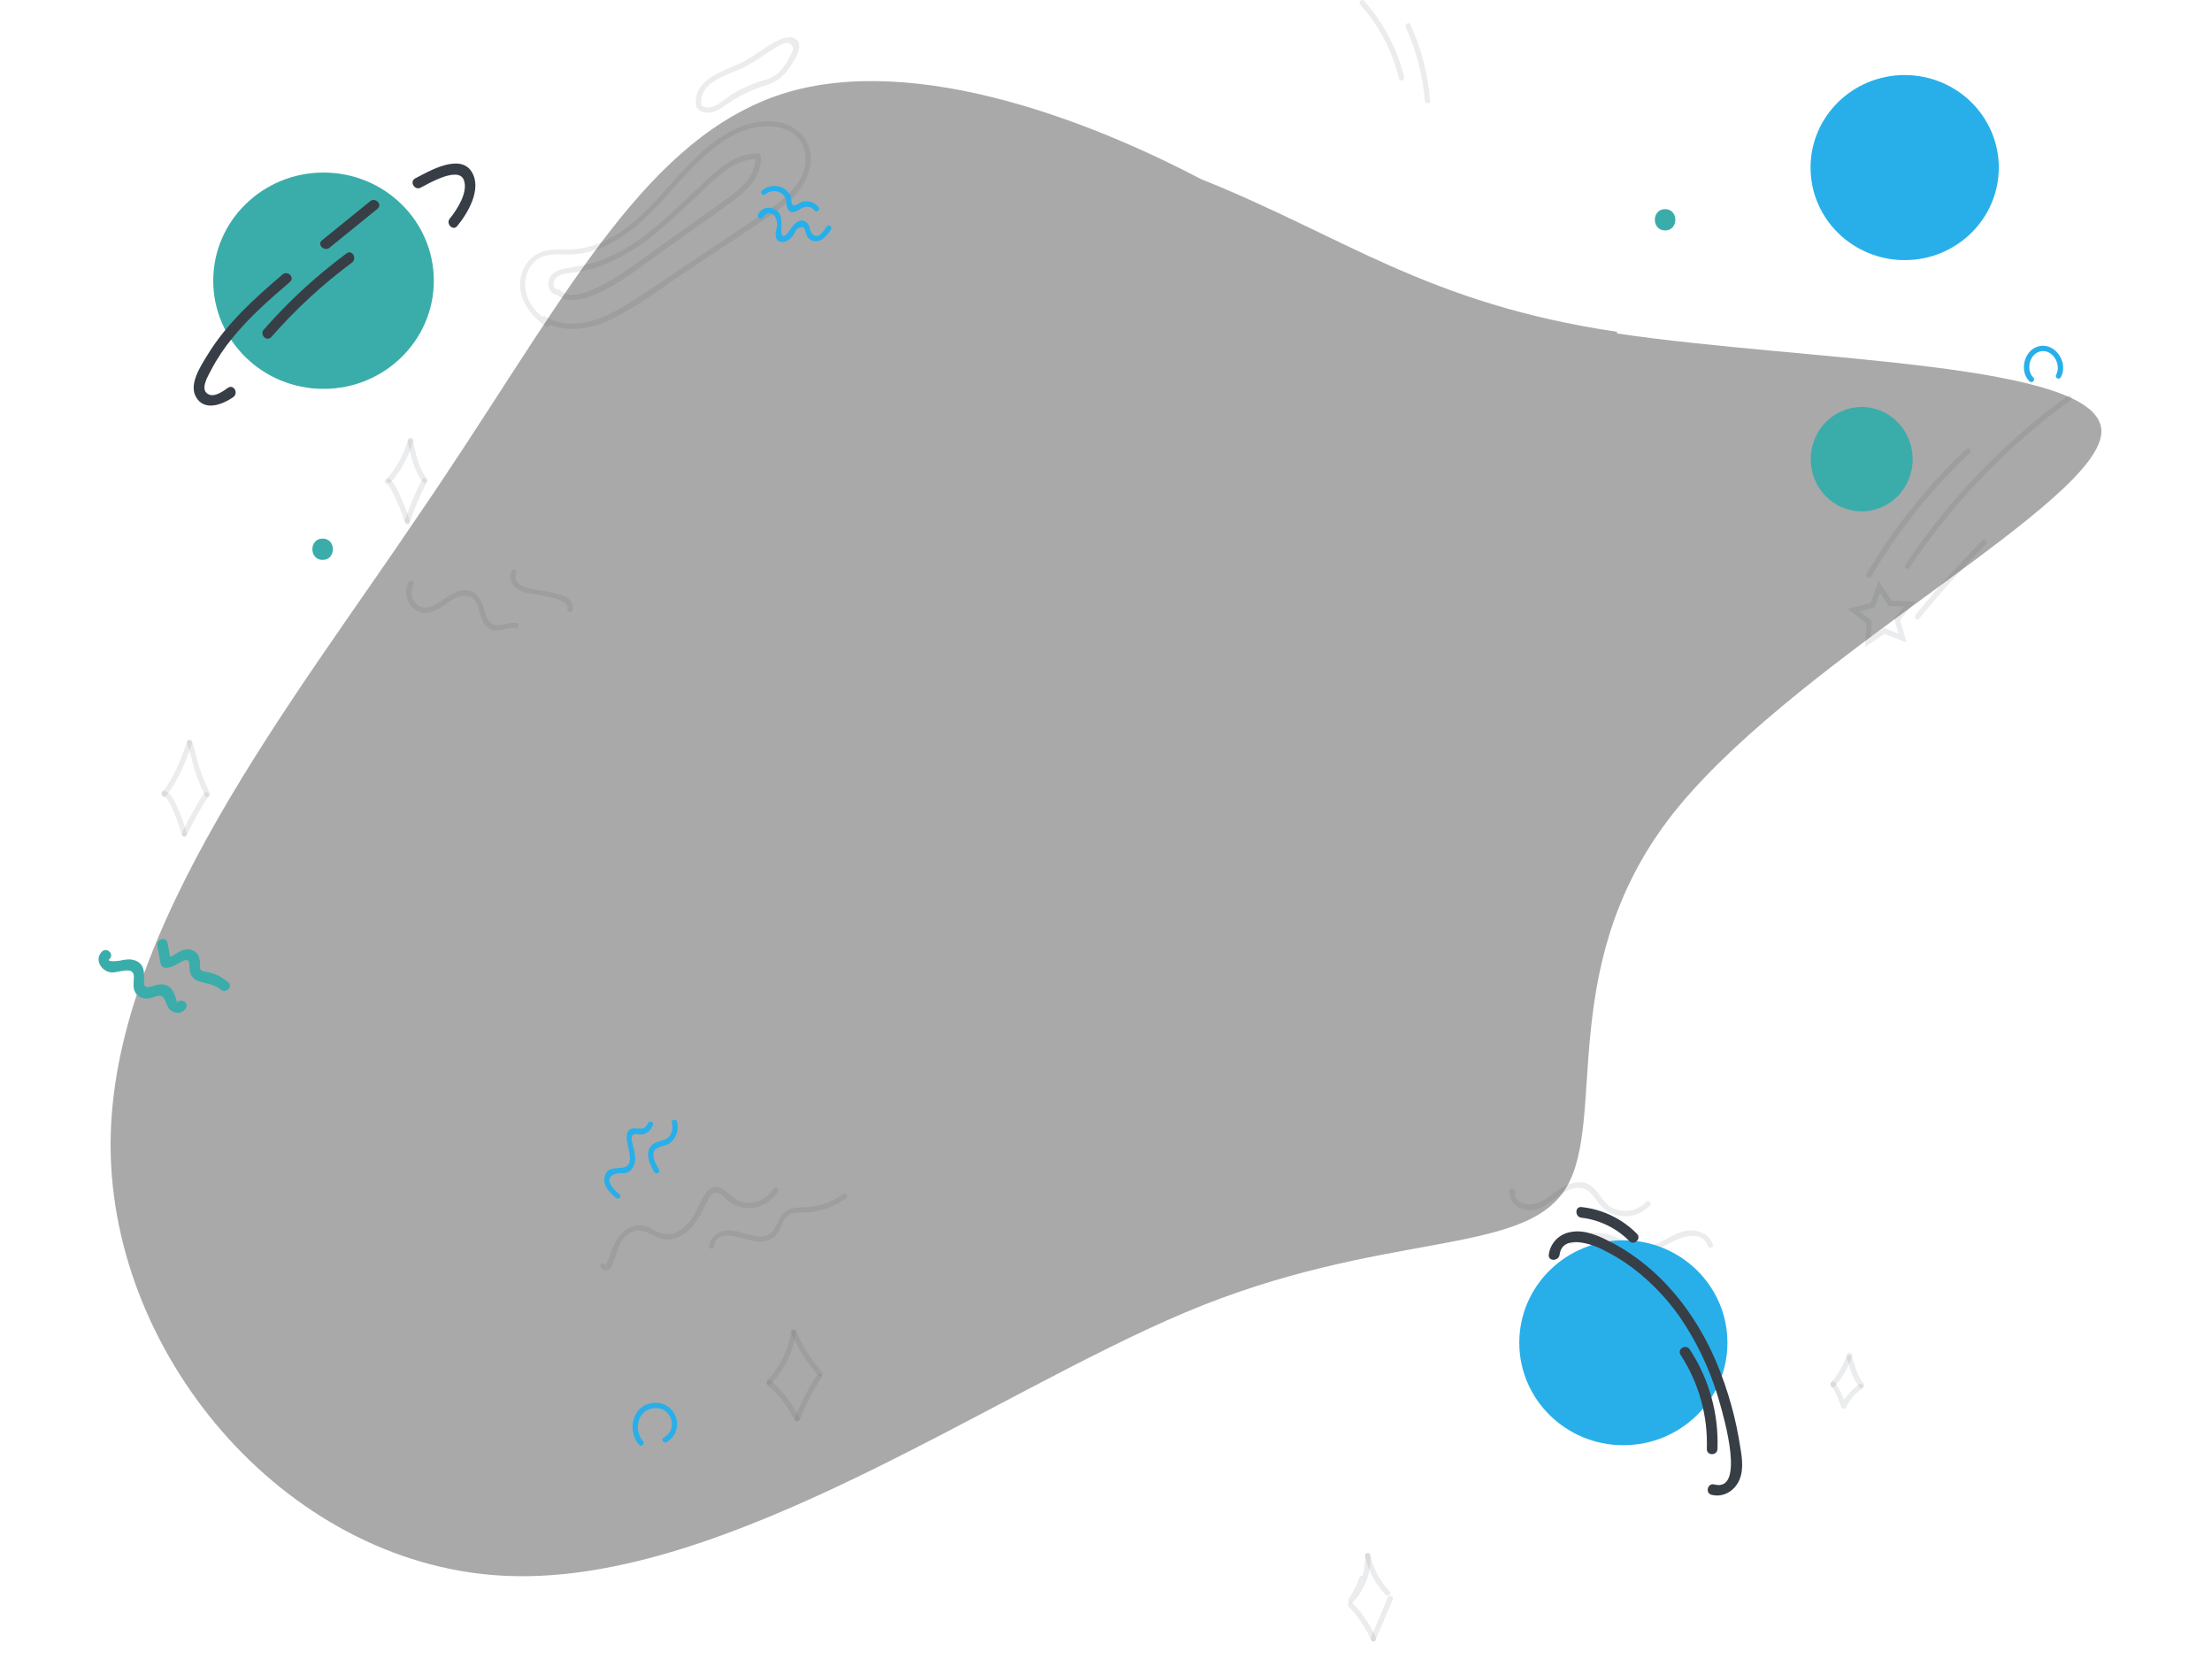
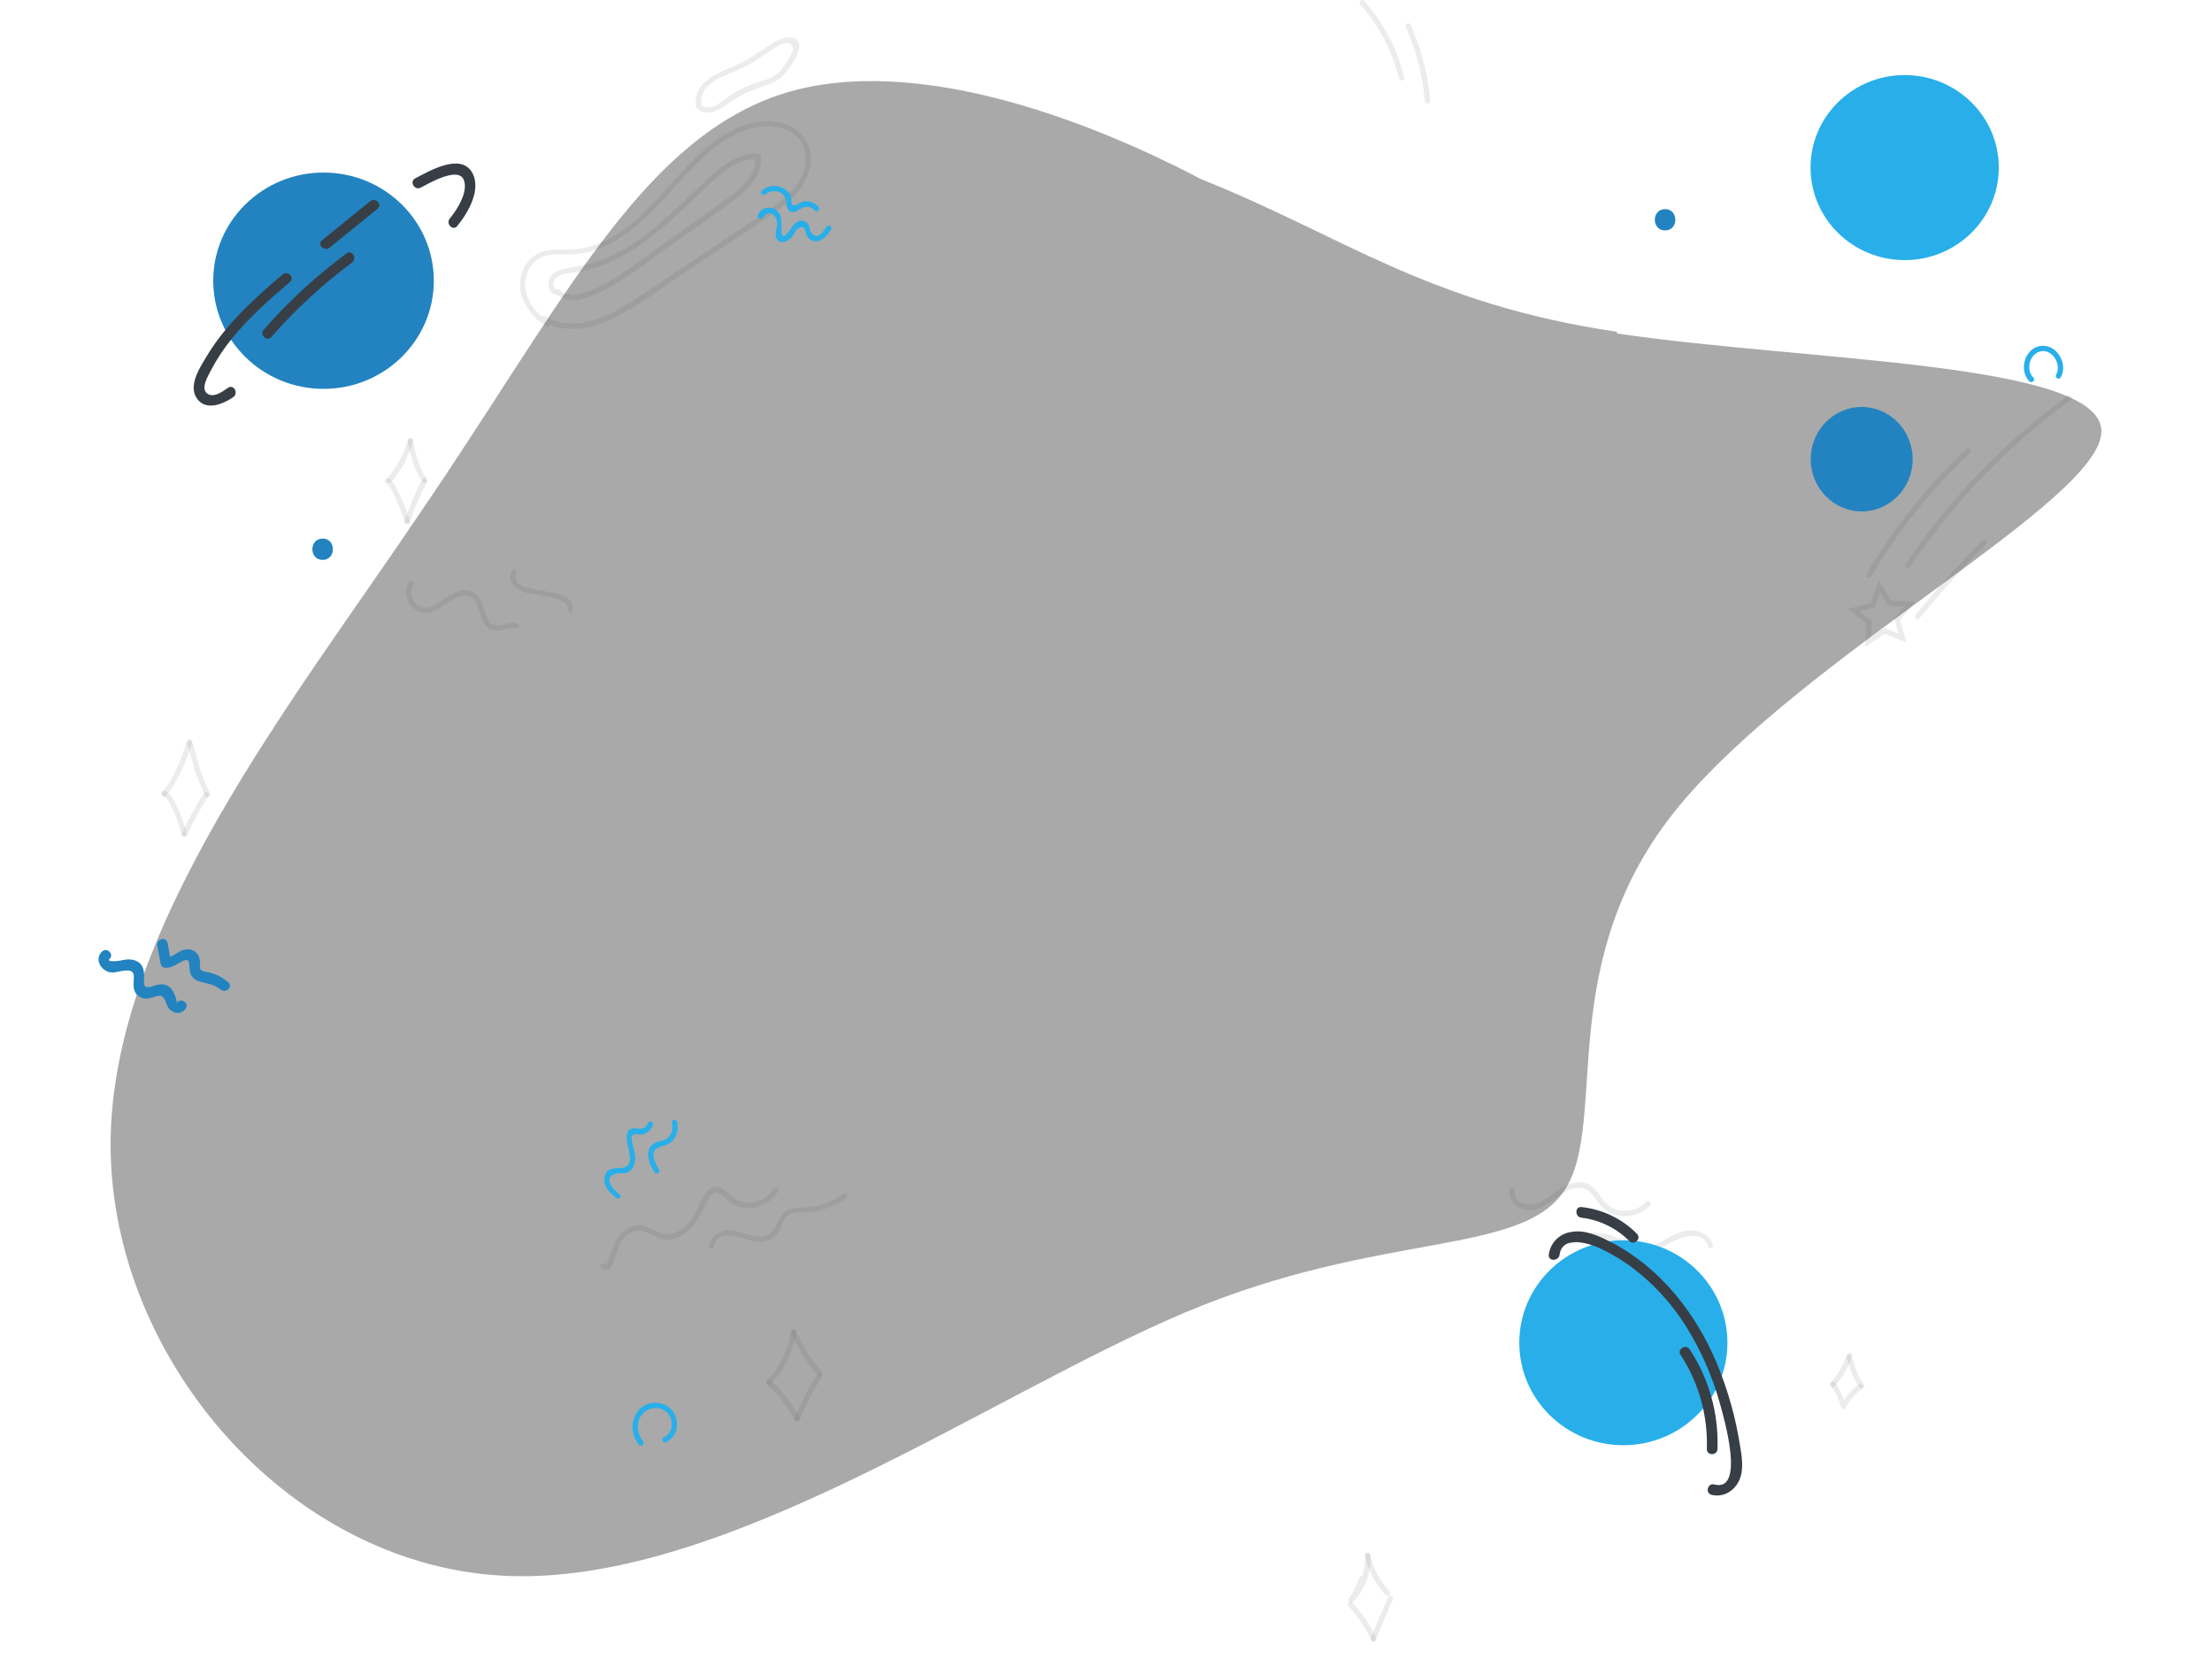
<svg xmlns="http://www.w3.org/2000/svg" xmlns:xlink="http://www.w3.org/1999/xlink" id="shape" width="800" height="600">
  <defs>
    <clipPath id="clip-path" clipPathUnits="objectBoundingBox">
      <use xlink:href="#filterPath" fill="none" />
    </clipPath>
    <path id="filterPath" d="M.731.201c.086.017.219.017.219.059c0 .042-.134.134-.191.226c-.057.092-.032.188-.051.23c-.019.042-.083.025-.172.075c-.089.05-.207.163-.305.159c-.099-.004-.181-.13-.181-.26c0-.13.083-.268.14-.381c.06-.117.095-.213.153-.247c.057-.034.14.004.2.046c.064.034.102.075.188.092z">
      <animate dur="100s" repeatCount="indefinite" attributeName="d" attributeType="XML" values="             M.731.201c.086.017.219.017.219.059c0 .042-.134.134-.191.226c-.057.092-.032.188-.051.23c-.019.042-.083.025-.172.075c-.089.05-.207.163-.305.159c-.099-.004-.181-.13-.181-.26c0-.13.083-.268.14-.381c.06-.117.095-.213.153-.247c.057-.034.14.004.2.046c.064.034.102.075.188.092z;             M.633.25c.07.067.181.063.244.126c.063.059.086.184.067.302c-.019.118-.076.231-.159.263c-.082.031-.184-.016-.251-.082c-.067-.067-.092-.149-.149-.192c-.054-.043-.136-.047-.212-.106c-.076-.059-.149-.176-.114-.227c.038-.055.181-.043.273-.102c.089-.059.127-.184.162-.18c.035.004.067.133.14.2z;             M.726.05c.082 0 .143.113.181.242c.038.129.057.274.032.403c-.029.129-.102.246-.194.254c-.092.008-.2-.089-.282-.141c-.083-.052-.13-.056-.216-.065c-.083-.012-.2-.032-.197-.085c.003-.052.13-.141.203-.194c.073-.052.095-.073.117-.097c.022-.024.044-.052.105-.125c.064-.077.168-.194.251-.194z;             M.763.09c.026.065-.032.224.003.346c.035.125.166.213.182.289c.016.076-.083.141-.172.182c-.089.042-.172.057-.233.027c-.064-.03-.109-.11-.169-.16c-.064-.049-.147-.076-.217-.148c-.07-.072-.131-.194-.096-.266c.035-.072.166-.091.259-.129c.093-.038.15-.095.233-.137c.077-.042.185-.072.211-.004z;             M.795.085c.076.046.124.157.146.268c.019.111.009.226-.048.283c-.057.057-.165.057-.238.111c-.07.054-.105.153-.159.188c-.054.035-.134.008-.213-.042c-.083-.046-.169-.111-.207-.207c-.038-.096-.032-.218.003-.329c.032-.107.092-.203.169-.249c.076-.046.172-.046.27-.05c.099-.008.2-.023.277.027z;             M.731.201c.086.017.219.017.219.059c0 .042-.134.134-.191.226c-.057.092-.032.188-.051.23c-.019.042-.083.025-.172.075c-.089.05-.207.163-.305.159c-.099-.004-.181-.13-.181-.26c0-.13.083-.268.14-.381c.06-.117.095-.213.153-.247c.057-.034.14.004.2.046c.064.034.102.075.188.092z" calcMode="spline" keySplines=".56 .37 .43 .58;.56 .37 .43 .58;.56 .37 .43 .58;.56 .37 .43 .58;.56 .37 .43 .58" />
    </path>
    <g id="animation">
      <animateTransform xlink:href="#shape" attributeName="transform" attributeType="XML" type="translate" dur="6s" values="0 0;0 8;0 0" repeatCount="indefinite" calcMode="spline" keySplines=".45 .05 .55 .95;.45 .05 .55 .95" />
      <animateTransform xlink:href="#group_1" attributeName="transform" attributeType="XML" type="translate" dur="30s" values="0 0;0 30;0 0" repeatCount="indefinite" calcMode="spline" keySplines=".56 .37 .43 .58;.56 .37 .43 .58" />
      <animateTransform xlink:href="#group_2" attributeName="transform" attributeType="XML" type="translate" dur="30s" begin="2s" values="0 0;0 30;0 0" repeatCount="indefinite" calcMode="spline" keySplines=".56 .37 .43 .58;.56 .37 .43 .58" />
      <animateTransform xlink:href="#group_3" attributeName="transform" attributeType="XML" type="translate" dur="30s" values="0 0;10 30;0 0" repeatCount="indefinite" calcMode="spline" keySplines=".56 .37 .43 .58;.56 .37 .43 .58" />
      <animateTransform xlink:href="#group_3" attributeName="transform" attributeType="XML" type="rotate" dur="30s" values="0;5;0" repeatCount="indefinite" calcMode="spline" keySplines=".56 .37 .43 .58;.56 .37 .43 .58" additive="sum" />
      <animateTransform xlink:href="#group_4" attributeName="transform" attributeType="XML" type="translate" dur="30s" begin="3s" values="0 0;10 30;0 0" repeatCount="indefinite" calcMode="spline" keySplines=".56 .37 .43 .58;.56 .37 .43 .58" />
      <animateTransform xlink:href="#group_4" attributeName="transform" attributeType="XML" type="rotate" dur="30s" begin="3s" values="0;-5;0" repeatCount="indefinite" calcMode="spline" keySplines=".56 .37 .43 .58;.56 .37 .43 .58" additive="sum" />
      <animateTransform xlink:href="#group_5" attributeName="transform" attributeType="XML" type="translate" dur="30s" begin="2s" values="0 0;20 30;0 0" repeatCount="indefinite" calcMode="spline" keySplines=".56 .37 .43 .58;.56 .37 .43 .58" />
      <animateTransform xlink:href="#group_5" attributeName="transform" attributeType="XML" type="rotate" dur="30s" begin="2s" values="0;5;0" repeatCount="indefinite" calcMode="spline" keySplines=".56 .37 .43 .58;.56 .37 .43 .58" additive="sum" />
      <animateTransform xlink:href="#group_6" attributeName="transform" attributeType="XML" type="translate" dur="30s" values="0 0;-10 -30;0 0" repeatCount="indefinite" calcMode="spline" keySplines=".56 .37 .43 .58;.56 .37 .43 .58" />
      <animateTransform xlink:href="#group_6" attributeName="transform" attributeType="XML" type="rotate" dur="30s" values="0;-5;0" repeatCount="indefinite" calcMode="spline" keySplines=".56 .37 .43 .58;.56 .37 .43 .58" additive="sum" />
    </g>
  </defs>
  <svg viewBox="0 0 1 1" id="preview" preserveAspectRatio="none">
    <use xlink:href="#filterPath" fill="darkgrey" />
  </svg>
  <image xlink:href="" clip-path="url(#clip-path)" />
  <svg class="background" viewBox="0 0 1134.56 934.14" preserveAspectRatio="xMidYMid meet">
    <g id="group_1">
      <path d="M710.39,2.56a97,97,0,0,1,21.9,41.7,1.5,1.5,0,0,0,2.9-.8,100.31,100.31,0,0,0-22.6-43c-1.3-1.4-3.5.7-2.2,2.1Z" fill="#383E45" opacity=".1" />
      <path d="M736.09,15.36a126.56,126.56,0,0,1,10.7,41.4c.2,1.9,3.2,1.9,3,0a127.66,127.66,0,0,0-11.1-42.9c-.8-1.8-3.4-.3-2.6,1.5Z" fill="#383E45" opacity=".1" />
    </g>
    <g id="group_2">
      <path d="M49.79,417.86c-3.5,10-7.2,20-14,28.3-1.2,1.5.9,3.6,2.1,2.1,7.1-8.7,11.1-19.1,14.8-29.6.6-1.8-2.3-2.6-2.9-.8Z" fill="#383E45" opacity=".1" />
      <path d="M49.79,418.66c2.2,4.9,2.9,10.6,4.6,15.7a117.9,117.9,0,0,0,5.7,13.8c.8,1.7,3.4.2,2.6-1.5a115.28,115.28,0,0,1-6.5-16.5c-1.3-4.3-2-8.9-3.8-13-.8-1.8-3.3-.2-2.6,1.5Z" fill="#383E45" opacity=".1" />
      <path d="M36.49,448.16c2.9,1.2,4.9,6.9,6.1,9.6a63.87,63.87,0,0,1,4.1,12.1,1.5,1.5,0,0,0,2.9-.8,78,78,0,0,0-5.4-14.9c-1.6-3.3-3.3-7.4-6.9-8.9-1.8-.8-2.5,2.1-.8,2.9Z" fill="#383E45" opacity=".1" />
      <path d="M49.69,470.46a170.94,170.94,0,0,1,12.2-22.2c1.1-1.6-1.5-3.1-2.6-1.5A170.94,170.94,0,0,0,47.09,469c-.8,1.8,1.8,3.3,2.6,1.5Z" fill="#383E45" opacity=".1" />
-       <path d="M2,535.76c-4.6,4.4-.5,11.2,5.1,11.8,3.8.4,12.8-4,12.8,2.3,0,3.1-.8,6.3.9,9.1a7.16,7.16,0,0,0,6.6,3.3c4-.1,7.7-4,10,.8,1.3,2.8,1.5,5.3,4.7,6.7a5.21,5.21,0,0,0,7-2c2.2-3.2-3-6.2-5.2-3,.7-1-1.7-6.5-2.5-7.5a7.11,7.11,0,0,0-4.6-2.9,12,12,0,0,0-5.9.8c-3,.9-5.4,1.6-5.3-2.4s.6-8.6-3.4-11.2a10,10,0,0,0-6.1-1.3,22,22,0,0,0-3.7.6c-.9.2-8.3,1.1-6.2-.9,2.8-2.6-1.4-6.8-4.2-4.2Z" fill="#3AADAA" />
-       <path d="M33.09,532.46c.6,3.4,1.3,6.9,1.9,10.3a3,3,0,0,0,2.9,2.2c3.8-.1,5.9-2,9.1-3.6,5.3-2.7,3.7,2.2,4.5,5.7a7,7,0,0,0,4.5,5.3c4.7,1.6,8.7,1.5,12.8,4.9,3,2.4,7.2-1.8,4.2-4.2a24.91,24.91,0,0,0-11.1-5.6,11.09,11.09,0,0,1-3.5-.8c-1.6-.9-1.2-1.4-1.2-3.3a15.94,15.94,0,0,0-.7-4.8,6.85,6.85,0,0,0-7-4c-4.4.3-7.3,4.6-11.6,4.6,1,.7,1.9,1.5,2.9,2.2-.6-3.4-1.3-6.9-1.9-10.3-.7-4-6.5-2.4-5.8,1.4Z" fill="#3AADAA" />
+       <path d="M2,535.76c-4.6,4.4-.5,11.2,5.1,11.8,3.8.4,12.8-4,12.8,2.3,0,3.1-.8,6.3.9,9.1a7.16,7.16,0,0,0,6.6,3.3c4-.1,7.7-4,10,.8,1.3,2.8,1.5,5.3,4.7,6.7a5.21,5.21,0,0,0,7-2c2.2-3.2-3-6.2-5.2-3,.7-1-1.7-6.5-2.5-7.5a7.11,7.11,0,0,0-4.6-2.9,12,12,0,0,0-5.9.8c-3,.9-5.4,1.6-5.3-2.4s.6-8.6-3.4-11.2a10,10,0,0,0-6.1-1.3,22,22,0,0,0-3.7.6c-.9.2-8.3,1.1-6.2-.9,2.8-2.6-1.4-6.8-4.2-4.2Z" fill="#2283c0" />
+       <path d="M33.09,532.46c.6,3.4,1.3,6.9,1.9,10.3a3,3,0,0,0,2.9,2.2c3.8-.1,5.9-2,9.1-3.6,5.3-2.7,3.7,2.2,4.5,5.7a7,7,0,0,0,4.5,5.3c4.7,1.6,8.7,1.5,12.8,4.9,3,2.4,7.2-1.8,4.2-4.2a24.91,24.91,0,0,0-11.1-5.6,11.09,11.09,0,0,1-3.5-.8c-1.6-.9-1.2-1.4-1.2-3.3a15.94,15.94,0,0,0-.7-4.8,6.85,6.85,0,0,0-7-4c-4.4.3-7.3,4.6-11.6,4.6,1,.7,1.9,1.5,2.9,2.2-.6-3.4-1.3-6.9-1.9-10.3-.7-4-6.5-2.4-5.8,1.4Z" fill="#2283c0" />
    </g>
    <g id="group_3" transform-origin="center">
      <polygon points="1015.78 359.26 1005.49 355.26 996.38 361.36 996.99 350.36 988.28 343.56 998.99 340.76 1002.78 330.36 1008.78 339.76 1019.78 340.16 1012.78 348.66 1015.78 359.26" fill="none" stroke="#383E45" stroke-miterlimit="10" stroke-width="3" opacity=".1" />
      <path d="M998.19,324.56a316.39,316.39,0,0,1,55.6-69.6c1.4-1.3-.7-3.4-2.1-2.1a317.27,317.27,0,0,0-56.1,70.2,1.5,1.5,0,0,0,2.6,1.5Z" fill="#383E45" opacity=".1" />
      <path d="M1019.79,319.56a372.21,372.21,0,0,1,90.6-94.2c1.5-1.1.1-3.7-1.5-2.6a375.54,375.54,0,0,0-91.6,95.3c-1.2,1.6,1.4,3.1,2.5,1.5Z" fill="#383E45" opacity=".1" />
      <path d="M1025.19,348.36c11.8-14.5,24.4-28.5,37.5-41.8,1.4-1.4-.8-3.5-2.1-2.1-13.2,13.3-25.7,27.3-37.5,41.8-1.2,1.4.9,3.6,2.1,2.1Z" fill="#383E45" opacity=".1" />
      <ellipse cx="1016.99" cy="94.36" rx="53" ry="52.1" fill="#28AFEA" />
-       <ellipse cx="992.79" cy="258.56" rx="28.7" ry="29.4" fill="#3AADAA" />
-       <path d="M882.09,129.76c7.7,0,7.7-12,0-12s-7.7,12,0,12Z" fill="#3AADAA" />
+       <ellipse cx="992.79" cy="258.56" rx="28.7" ry="29.4" fill="#2283c0" />
+       <path d="M882.09,129.76c7.7,0,7.7-12,0-12s-7.7,12,0,12Z" fill="#2283c0" />
      <path d="M1089.49,212.66c-4.2-4.1-2.5-12.6,3.2-14.6,7.1-2.4,12.9,7,9.6,12.9a1.5,1.5,0,0,0,2.6,1.5c4.5-7.9-2.8-19.7-12.3-17.5-8.4,2-11.3,14-5.3,19.8,1.4,1.3,3.5-.8,2.2-2.1Z" fill="#28AFEA" />
    </g>
    <g id="group_4">
      <path d="M389.89,749.46a49.52,49.52,0,0,1-13.4,27.8c-1.3,1.4.8,3.5,2.1,2.1a52.18,52.18,0,0,0,14.1-29.2c.3-1.8-2.6-2.6-2.8-.7Z" fill="#383E45" opacity=".1" />
      <path d="M390.29,751.16a92.08,92.08,0,0,0,15,23.5c1.3,1.5,3.4-.7,2.1-2.1a84.57,84.57,0,0,1-14.5-22.9c-.7-1.8-3.3-.3-2.6,1.5Z" fill="#383E45" opacity=".1" />
      <path d="M379.39,778.76c-.1-.2-.3-.5-.4-.7l-2.4,1.8a63,63,0,0,1,15.5,20c.8,1.7,3.4.2,2.6-1.5a65.55,65.55,0,0,0-15.9-20.7,1.52,1.52,0,0,0-2.4,1.8c.1.2.3.5.4.7.9,1.8,3.5.3,2.6-1.4Z" fill="#383E45" opacity=".1" />
      <path d="M395,799a135.48,135.48,0,0,1,12.1-23.3c1-1.6-1.5-3.1-2.6-1.5a140.6,140.6,0,0,0-12.4,24.1c-.7,1.7,2.2,2.5,2.9.7Z" fill="#383E45" opacity=".1" />
      <path d="M282.69,713.56c1.9,3,5.1,1.9,6.5-1,3.2-6.5,3-14.2,10.2-18.3,7.5-4.3,12.3,2.8,19.4,3.6,5.5.6,10.9-2.3,14.6-6.1,4.5-4.7,6.9-10.9,10-16.6,1.8-3.3,4.2-5,7.6-2.3,1.1.9,2,2,3,2.9a16.4,16.4,0,0,0,4.7,3,19.23,19.23,0,0,0,23.8-7.8,1.5,1.5,0,0,0-2.6-1.5,15.78,15.78,0,0,1-13.8,7.8c-6.6,0-9.2-3.9-14.1-7.4-9.2-6.6-13.2,8.4-16.6,14.2-3.9,6.5-10.7,13-18.9,10.2-4.6-1.6-8.1-5-13.3-4.3a15.66,15.66,0,0,0-10.5,6.6,30.07,30.07,0,0,0-3.3,6.1c-.6,1.5-1.1,3-1.6,4.6-.2.5-1.9,5.5-2.4,4.8-1.2-1.6-3.8-.1-2.7,1.5Z" fill="#383E45" opacity=".1" />
      <path d="M346.69,701.66c1.4-11.3,17.6-3.2,23.6-2.6,5.6.6,10.4-1.3,13.1-6.4,1.8-3.5,2.4-7.8,6.8-9.3,3.6-1.2,7.9-.4,11.6-.9a43.81,43.81,0,0,0,19-7.6c1.6-1.1.1-3.7-1.5-2.6a42.34,42.34,0,0,1-13,6.3c-4.6,1.2-9,1.1-13.7,1.5-7.4.7-8.6,5.4-11.7,11.2-5.7,10.5-17.7,1.2-26.3,1.5-5.4.2-10.1,3.5-10.8,9-.4,1.8,2.6,1.8,2.9-.1Z" fill="#383E45" opacity=".1" />
      <path d="M306.59,811.46c-6-6.9-2.5-19,7.7-18.6,8.9.4,11.9,12.4,3.9,16.6-1.7.9-.2,3.5,1.5,2.6,10.2-5.4,6.8-21-4.6-22.1-13.3-1.3-18.6,14.4-10.7,23.6,1.3,1.5,3.4-.6,2.2-2.1Z" fill="#28AFEA" />
      <path d="M293.39,672.56c-3.4-2.7-10.4-9.8-1.2-11.9,1.8-.4,3.5.4,5.3-.3,3.6-1.4,4.8-5.3,4.7-8.9a41.32,41.32,0,0,0-1.4-7c-.6-2.7-1.8-5.8,2-5.9.7,0,1.4.3,2.2.3,3.5,0,6-2.4,7.2-5.5.7-1.8-2.2-2.6-2.9-.8-2.4,6.6-10.3-1.2-11.8,6.4-1.1,5.9,6.6,18.1-3.7,18.7-4.1.2-7.7.1-8.8,5-1.1,5.1,2.8,8.9,6.4,11.8,1.3,1.4,3.5-.7,2-1.9Z" fill="#28AFEA" />
      <path d="M315.59,658.56c-1.5-2.5-4-6.9-2.9-10,1.2-3.3,6.8-3,9.4-5.2a11.21,11.21,0,0,0,3.6-11.8,1.5,1.5,0,0,0-2.9.8,8,8,0,0,1-1.6,7.7c-1.9,2.1-4,2-6.4,2.9a7.73,7.73,0,0,0-4.5,3.4c-2.2,4.4.4,9.9,2.7,13.7,1,1.6,3.6.1,2.6-1.5Z" fill="#28AFEA" />
    </g>
    <g id="group_5">
      <path d="M174.29,247.46a56.67,56.67,0,0,1-11.7,21.9c-1.3,1.5.9,3.6,2.1,2.1a59.57,59.57,0,0,0,12.5-23.2c.5-1.8-2.4-2.6-2.9-.8Z" fill="#383E45" opacity=".1" />
      <path d="M174.09,249c1.8,7.5,3.6,16.3,8.6,22.4,1.2,1.5,3.3-.6,2.1-2.1-4.6-5.5-6.2-14.2-7.8-21-.4-2-3.3-1.2-2.9.7Z" fill="#383E45" opacity=".1" />
      <path d="M161.89,272.26c2.7,1.5,4.9,7.5,6.2,10.3a71.47,71.47,0,0,1,4.3,11.7,1.5,1.5,0,0,0,2.9-.8,86.5,86.5,0,0,0-5.3-13.9c-1.5-3.1-3.4-8.2-6.6-10-1.7-.8-3.2,1.7-1.5,2.7Z" fill="#383E45" opacity=".1" />
      <path d="M175.49,293.56a146.53,146.53,0,0,1,9.3-22c.9-1.7-1.7-3.2-2.6-1.5a156,156,0,0,0-9.6,22.7c-.6,1.8,2.3,2.6,2.9.8Z" fill="#383E45" opacity=".1" />
      <path d="M339.49,59.26c-1.9-13.1,14.5-16.9,23.4-21.1a106,106,0,0,0,12.9-7.9c2.1-1.4,4.2-2.8,6.4-4,2.6-1.4,5.8-3.6,8-.8,1.6,2,.9,2.5-.1,4.7-.5,1-1,2.1-1.6,3.1a35,35,0,0,1-5,7.1c-4.1,4.3-10,4.9-15.3,7a72.22,72.22,0,0,0-11.8,5.9c-4.7,3-10.6,9.7-16.6,6.3a1.5,1.5,0,0,0-1.5,2.6c5.3,3,10.3.3,14.8-2.9a75.65,75.65,0,0,1,22.4-11.1c6.5-2,10.6-5.3,14.3-11.1,2.1-3.3,6.9-10.1,3.8-14.1-2.8-3.5-8.2-1.6-11.5,0-7,3.6-13,8.8-20.1,12.3-10.7,5.2-27.7,9.4-25.5,24.9.4,1.8,3.3,1,3-.9Z" fill="#383E45" opacity=".1" />
      <path d="M174.79,327.66c-3.1,5-1.6,11.6,3,15.3,6.8,5.4,14.1-.4,19.9-4.3,4.8-3.3,11.7-5.5,15,.9,1.5,3,2,6.5,3.4,9.6a9.28,9.28,0,0,0,4.8,5.3c4.6,2,9.1-1.5,13.8-.8,1.9.3,2.7-2.6.8-2.9-3.4-.5-6.1.7-9.4,1.2-5.6.7-7.1-3-8.5-7.4s-2.7-9.5-7.3-11.5c-5.9-2.6-11.9,1.6-16.6,4.8-3.8,2.7-8.8,6.1-13.5,3.2a8.81,8.81,0,0,1-2.8-11.8,1.53,1.53,0,0,0-2.6-1.6Z" fill="#383E45" opacity=".1" />
      <path d="M232.39,321.76c-2,5.3,1.8,9.7,6.6,11.5,4.2,1.6,26.2,2.7,25,9.5-.3,1.9,2.5,2.7,2.9.8,2.9-15.5-37.1-6.5-31.6-21,.7-1.8-2.2-2.6-2.9-.8Z" fill="#383E45" opacity=".1" />
-       <path d="M127.49,310.76a1.5,1.5,0,0,0,0-3,1.5,1.5,0,0,0,0,3Z" fill="#3AADAA" />
-       <path d="M126.19,315.26c7.7,0,7.7-12,0-12s-7.7,12,0,12Z" fill="#3AADAA" />
+       <path d="M127.49,310.76a1.5,1.5,0,0,0,0-3,1.5,1.5,0,0,0,0,3Z" fill="#2283c0" />
+       <path d="M126.19,315.26c7.7,0,7.7-12,0-12s-7.7,12,0,12Z" fill="#2283c0" />
      <path d="M253.49,181.16c-6-3.9-11.1-9.4-12.8-16.6-1.6-6.7.7-14.6,6.6-18.6s13.9-2.3,20.7-2.8a48.33,48.33,0,0,0,15.9-4c22.7-9.7,36.6-31.3,53.7-47.9,8.7-8.4,19.1-16.6,31.2-19.3,11.2-2.5,26.1.2,28.9,13.3,3.3,15.3-10.9,26.6-22,34.1-12.7,8.5-25.4,16.9-38.1,25.4-13.8,9.2-27.4,18.9-41.6,27.5-13.2,8.1-29.9,14.5-44.5,5.9a1.5,1.5,0,0,0-1.5,2.6c12,7.1,26.3,5,38.4-.8,15.6-7.4,29.9-18.7,44.2-28.2,14.9-9.9,29.8-19.7,44.7-29.7,10.9-7.3,22.4-16.4,23.7-30.5,1.1-11.8-6.9-20.8-18.3-22.8-12.3-2.2-24.4,2.9-34.3,9.8-24.3,17-38.5,47.4-67,58.6a47.83,47.83,0,0,1-13.3,3.2c-4.4.3-8.8-.2-13.2.3-6.6.7-12,3.9-15.1,9.8-6.7,12.8,1.3,26.3,12.3,33.4,1.5.9,3-1.6,1.4-2.7Z" fill="#383E45" opacity=".1" />
      <path d="M258.59,163.06c-3.1-.5-2.7-3.2-2-5,.9-2.2,2.8-3,5-3.7a48,48,0,0,1,7.6-1.1,74.83,74.83,0,0,0,16.2-4.5,113.6,113.6,0,0,0,27.5-16.7c9.5-7.6,18.1-16.1,27-24.4,8.7-8.2,18.4-18.5,31.3-18.1l-1.5-1.5c1.1,11.7-9.7,19.5-18.2,25.5-10.2,7.2-20.3,14.5-30.5,21.7-9.4,6.7-18.7,13.7-28.3,20a79.16,79.16,0,0,1-15.2,8.1c-5.2,1.9-13.3,4.8-17.6-.1-1.3-1.4-3.4.7-2.1,2.1,6.8,7.7,20.5,1.4,27.8-2.4,12.6-6.5,23.9-15.8,35.5-24,12-8.6,24.3-16.9,36.2-25.8,8.1-6.1,16.6-14.2,15.6-25.2a1.54,1.54,0,0,0-1.5-1.5c-13.5-.4-23.7,9.8-32.8,18.4-11.5,10.8-22.6,22.1-35.6,31a99.22,99.22,0,0,1-19.8,10.6c-6.8,2.6-13.6,3.4-20.7,4.8-4.1.8-8.3,2.7-9.1,7.2-.6,3.4,1,7,4.7,7.6,1.6.2,2.5-2.7.5-3Z" fill="#383E45" opacity=".1" />
      <path d="M374.29,122.16c1.8-2.4,3.8-2.8,6-1a7.68,7.68,0,0,1,1.8,5c.1,1.8-.7,3.5-.8,5.3-.1,1.6.1,3.1,1.4,4.1,2.8,2.1,6.6-.5,8.3-2.8.8-1.1,1.5-3.2,2.6-3.9,4.4-2.9,4.1,1.3,4.9,3.1a5.75,5.75,0,0,0,2.8,3.3c4.9,2.4,8.9-2.4,11.2-6.1,1-1.6-1.6-3.1-2.6-1.5-1.5,2.3-5.3,8.5-8.8,2.9-.6-1-.5-2.5-1.1-3.6a4.9,4.9,0,0,0-3.6-2.8c-2-.2-3.7,1.1-5,2.5-1.8,1.9-6.6,10.9-6.9,3.2-.1-4.6,1-10-4.3-12.3a6.55,6.55,0,0,0-9,3.7c-.4,1.9,2.5,2.7,3.1.9Z" fill="#28AFEA" />
      <path d="M375.59,109.36a7.35,7.35,0,0,1,10.8,1.4c1.4,2.2.4,5.1,1.9,7.2a3.18,3.18,0,0,0,3.6,1.4,7.72,7.72,0,0,0,2.4-1.2c3.2-2,6-2.8,9,.4,1.3,1.4,3.4-.7,2.1-2.1a9.12,9.12,0,0,0-9.3-2.8c-1.8.6-4.5,3.3-5.5,1.3-.7-1.3-.3-3.3-.9-4.7-2.8-6-11.3-7.4-16-3-1.7,1.3.5,3.4,1.9,2.1Z" fill="#28AFEA" />
-       <ellipse cx="126.69" cy="158.06" rx="62.1" ry="60.9" fill="#3AADAA" />
+       <ellipse cx="126.69" cy="158.06" rx="62.1" ry="60.9" fill="#2283c0" />
      <path d="M72.89,218.36c-2.8,1.9-7.9,5.9-11.6,3.3-4.1-2.8.5-10.2,2-13.1a104.36,104.36,0,0,1,12.3-18.5c9.5-11.6,20.8-21.6,32.2-31.3,2.9-2.5-1.3-6.7-4.2-4.2-15.7,13.4-31.4,27.5-42.3,45.4-3.7,6.1-10.6,16.3-6.4,23.6,4.8,8.3,14.9,4.2,20.9.1,3.3-2.3.3-7.5-2.9-5.3Z" fill="#383E45" />
      <path d="M130.09,139.46l27-21.9c3-2.4-1.3-6.7-4.2-4.2l-27,21.9c-3.1,2.4,1.2,6.6,4.2,4.2Z" fill="#383E45" />
      <path d="M181.39,105.66c4.6-2.4,21.3-12.2,24.3-4.3,2.6,6.8-3.8,16.7-7.9,21.7-2.4,3,1.8,7.2,4.2,4.2,6-7.3,14-20.8,8.2-30.4-6.6-10.8-24.1-.5-31.9,3.6-3.4,1.8-.3,7,3.1,5.2Z" fill="#383E45" />
      <path d="M97.29,189.76a290.88,290.88,0,0,1,45.4-41.9c3.1-2.3.1-7.5-3-5.2a295.85,295.85,0,0,0-46.6,42.9c-2.6,2.8,1.6,7.1,4.2,4.2Z" fill="#383E45" />
    </g>
    <g id="group_6">
      <path d="M984.59,762.66a47.4,47.4,0,0,1-9.2,16c-1.3,1.5.9,3.6,2.1,2.1a50.88,50.88,0,0,0,10-17.3c.6-1.8-2.3-2.6-2.9-.8Z" fill="#383E45" opacity=".1" />
      <path d="M984.39,765.16c1.4,2.6,1.7,5.7,2.9,8.5a35.43,35.43,0,0,0,4.2,7.3c1.1,1.5,3.7,0,2.6-1.5a31.14,31.14,0,0,1-4.5-8.2c-.9-2.5-1.3-5.2-2.6-7.6-.9-1.7-3.5-.2-2.6,1.5Z" fill="#383E45" opacity=".1" />
      <path d="M975.49,780a45.32,45.32,0,0,1,5.7,12.2,1.48,1.48,0,0,0,2.7.4,27.39,27.39,0,0,1,8.9-10.5c1.6-1.1.1-3.7-1.5-2.6a31.94,31.94,0,0,0-10,11.6,25.12,25.12,0,0,1,2.7.4,50.56,50.56,0,0,0-6-12.9c-1-1.7-3.6-.2-2.5,1.4Z" fill="#383E45" opacity=".1" />
      <path d="M794.49,670.16c-.8,6.2,4.4,10.8,10.4,11.3,10.5.7,16.8-10.7,26.6-12.5,7.3-1.3,10,4.5,13.9,9.3A17.9,17.9,0,0,0,854,684a19.15,19.15,0,0,0,19.5-5.2c1.3-1.4-.8-3.5-2.1-2.1a16,16,0,0,1-20.2,2.7c-5.7-3.6-7.2-11.4-14.1-13.3-6.2-1.7-12.4,1.8-17.2,5.3-3.1,2.3-6.2,4.8-9.9,6.1-4.6,1.6-13.4.3-12.4-6.6,0-1.8-2.8-2.6-3.1-.7Z" fill="#383E45" opacity=".1" />
      <path d="M830.09,700.36a27.56,27.56,0,0,1,23.3-1c5.5,2.4,9.6,6.7,16,6.4,5.7-.2,10.8-3.3,15.7-6,6.1-3.3,17.9-7.6,21.1,1.9.6,1.8,3.5,1,2.9-.8-1.8-5.1-6.6-7.9-11.9-8.1-8.2-.2-14.7,5.9-22,8.6-5.6,2.1-10,1.3-15.1-1.7a35.59,35.59,0,0,0-10.3-4.7,31.38,31.38,0,0,0-21.3,2.7c-1.6,1-.1,3.5,1.6,2.7Z" fill="#383E45" opacity=".1" />
      <path d="M713.09,875.86a31.73,31.73,0,0,1-8.9,24.1l2.4,1.8a49.25,49.25,0,0,0,6.2-12.6c.6-1.8-2.3-2.6-2.9-.8a44.08,44.08,0,0,1-5.9,11.9c-1,1.4,1.2,3,2.4,1.8a35,35,0,0,0,9.7-26.2c-.1-1.9-3.1-1.9-3,0Z" fill="#383E45" opacity=".1" />
      <path d="M713.19,876.26a44.56,44.56,0,0,0,11.6,21.8c1.3,1.4,3.5-.7,2.1-2.1a42.48,42.48,0,0,1-10.8-20.5c-.4-1.9-3.3-1.1-2.9.8Z" fill="#383E45" opacity=".1" />
      <path d="M703.79,904.46a73,73,0,0,1,12.9,19.1c.8,1.8,3.4.2,2.6-1.5a71.56,71.56,0,0,0-13.4-19.7c-1.3-1.5-3.4.7-2.1,2.1Z" fill="#383E45" opacity=".1" />
      <path d="M719,923.56c3.2-7.6,6.5-15.1,9.7-22.7.8-1.8-1.8-3.3-2.6-1.5-3.2,7.6-6.5,15.1-9.7,22.7-.7,1.8,1.9,3.3,2.6,1.5Z" fill="#383E45" opacity=".1" />
      <ellipse cx="858.59" cy="756.06" rx="58.6" ry="57.7" fill="#28AFEA" />
      <path d="M822.69,706.46c1.5-11.2,16.7-6.4,22.9-3.5a107.67,107.67,0,0,1,17.6,10.5,123.44,123.44,0,0,1,30.5,33.1,164.7,164.7,0,0,1,19.4,44.2c2,7.1,14.4,49.7-3.3,45.1-3.7-1-5.3,4.8-1.6,5.8,5.8,1.5,11.4-1.2,14.6-6.2,3.8-6,2.8-13.6,1.7-20.2a202.48,202.48,0,0,0-13.3-47.7c-11.8-28.1-31.7-53.6-59.1-67.9-7-3.6-15.2-7.6-23.3-5.9a14.74,14.74,0,0,0-12.2,12.8c-.4,3.8,5.6,3.7,6.1-.1Z" fill="#383E45" />
      <path d="M890.79,762.86a91.19,91.19,0,0,1,14.8,53c-.1,3.9,5.9,3.9,6,0a95.66,95.66,0,0,0-15.6-56c-2.1-3.3-7.3-.3-5.2,3Z" fill="#383E45" />
      <path d="M835,685.66a45.57,45.57,0,0,1,27,13.2c2.7,2.7,7-1.5,4.2-4.2a51.66,51.66,0,0,0-31.2-15c-3.8-.4-3.8,5.6,0,6Z" fill="#383E45" />
    </g>
  </svg>
</svg>
